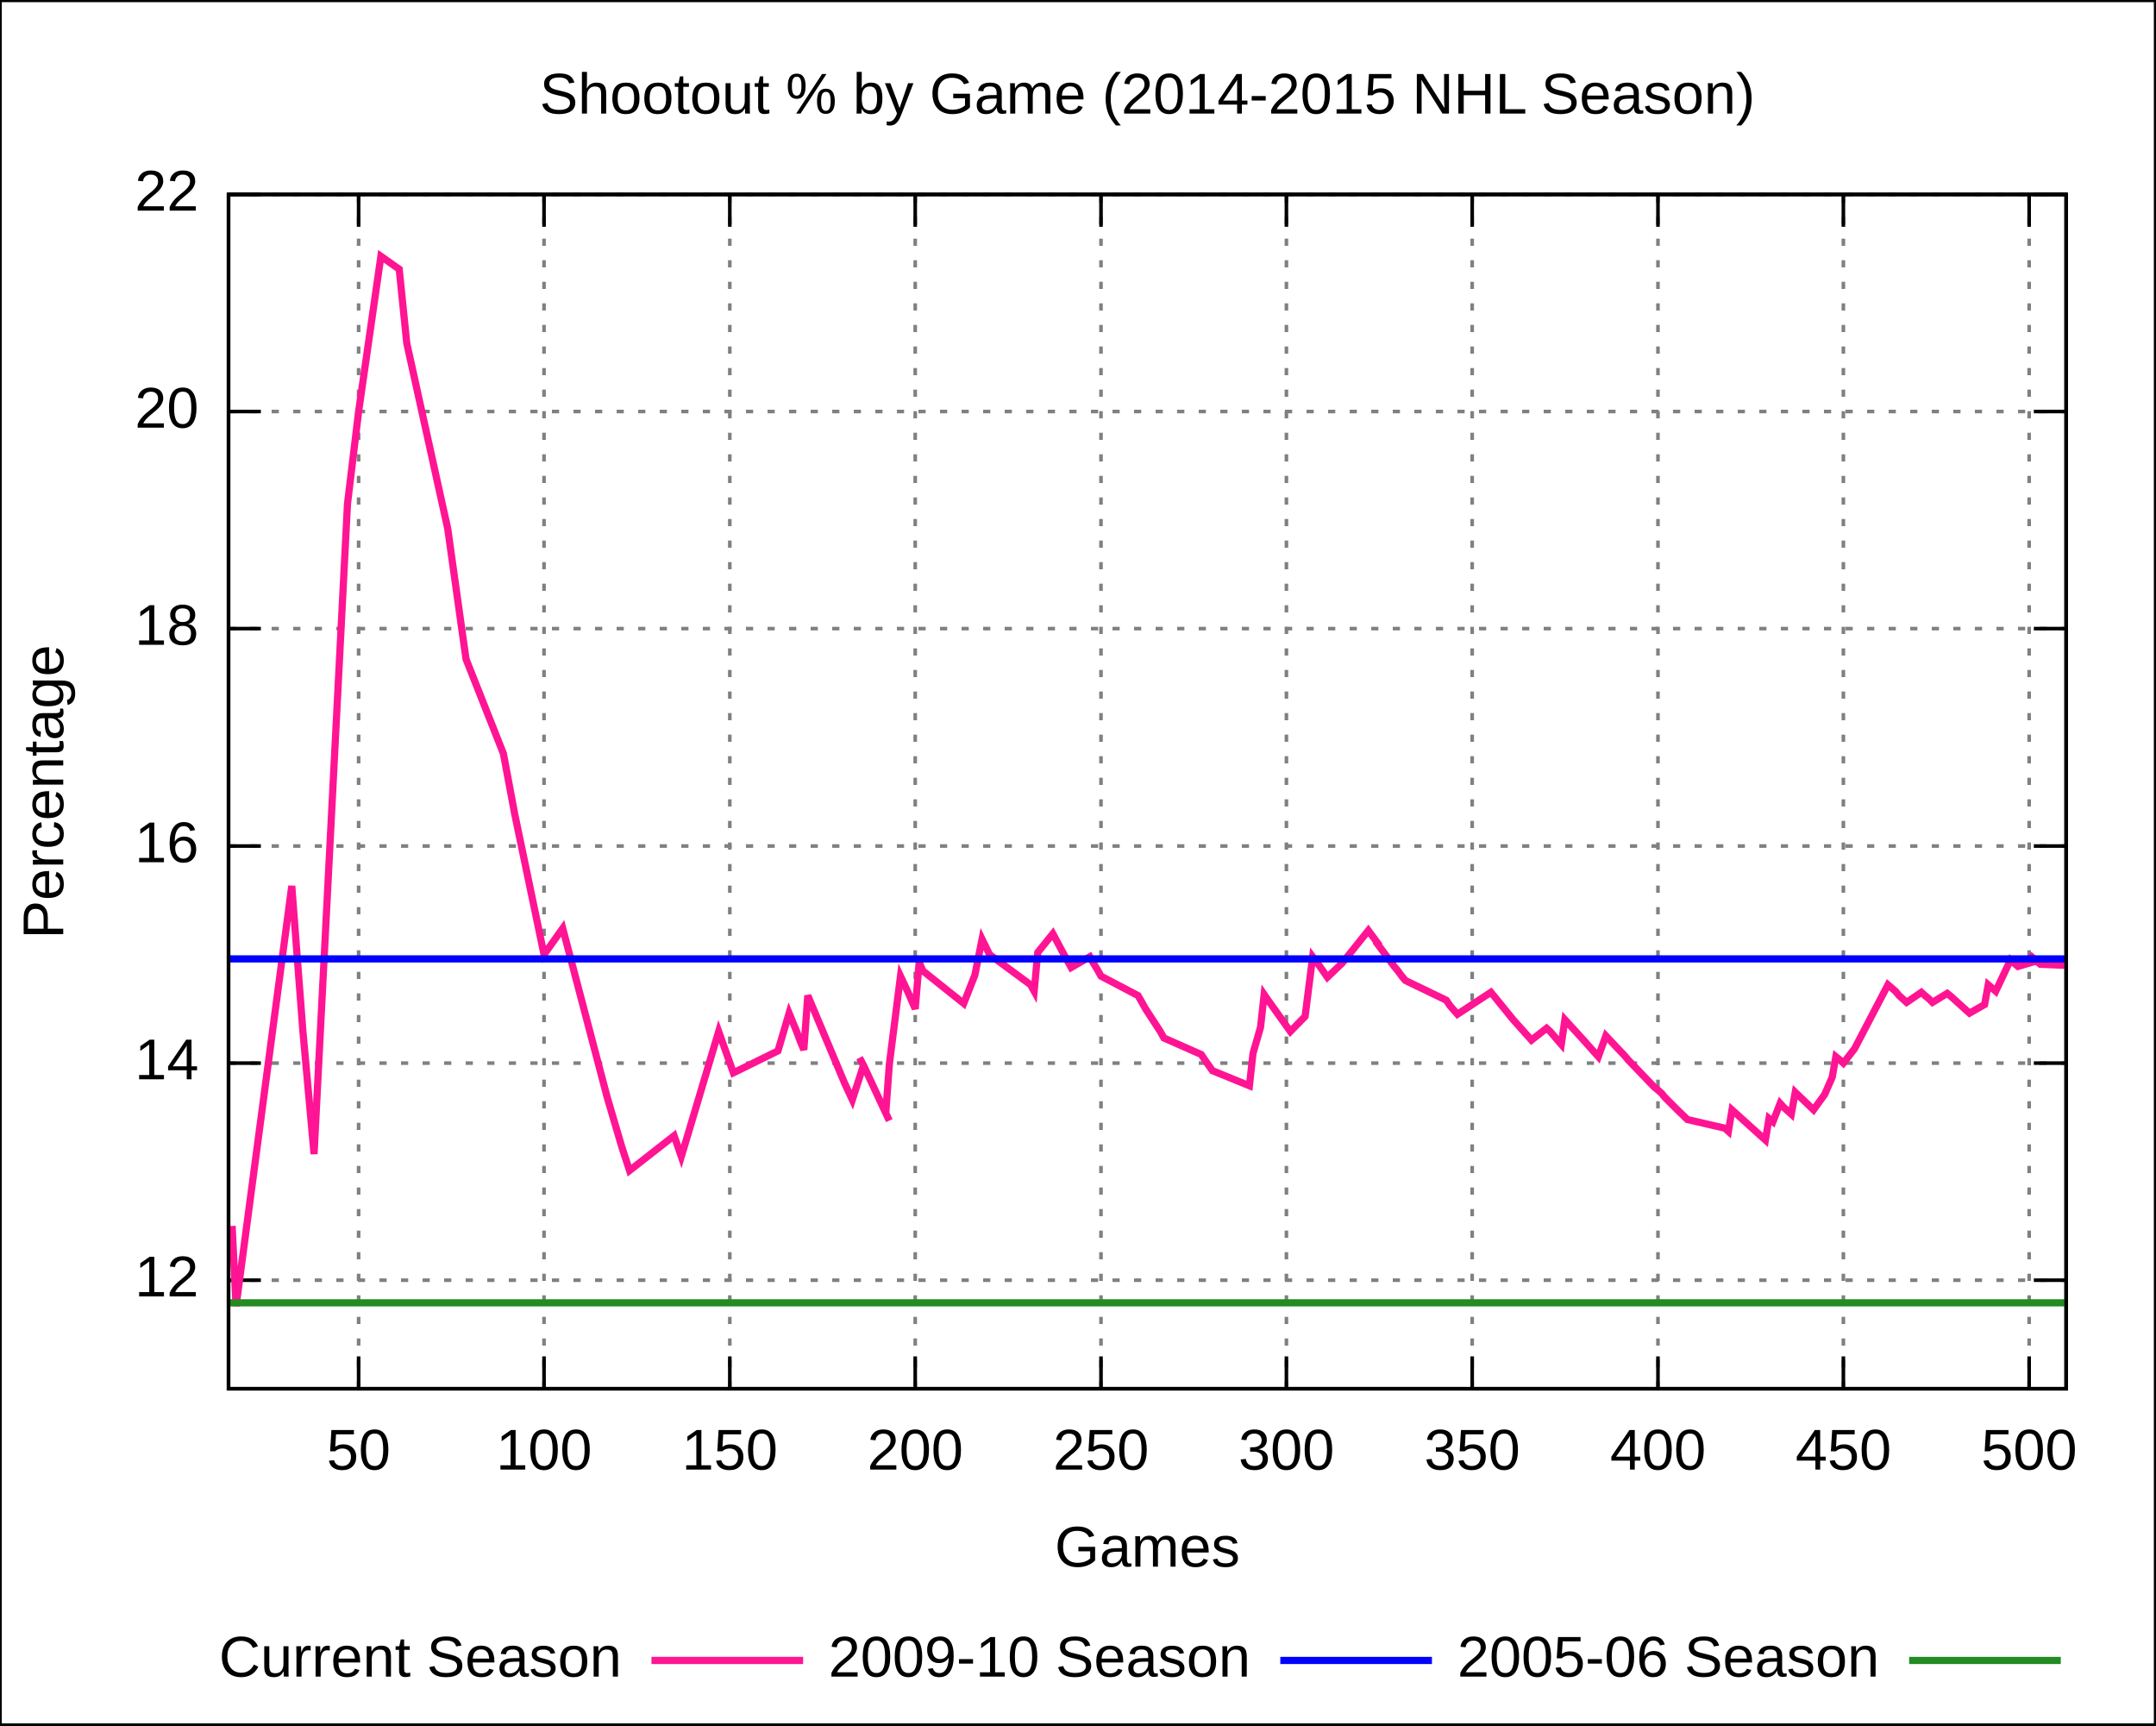
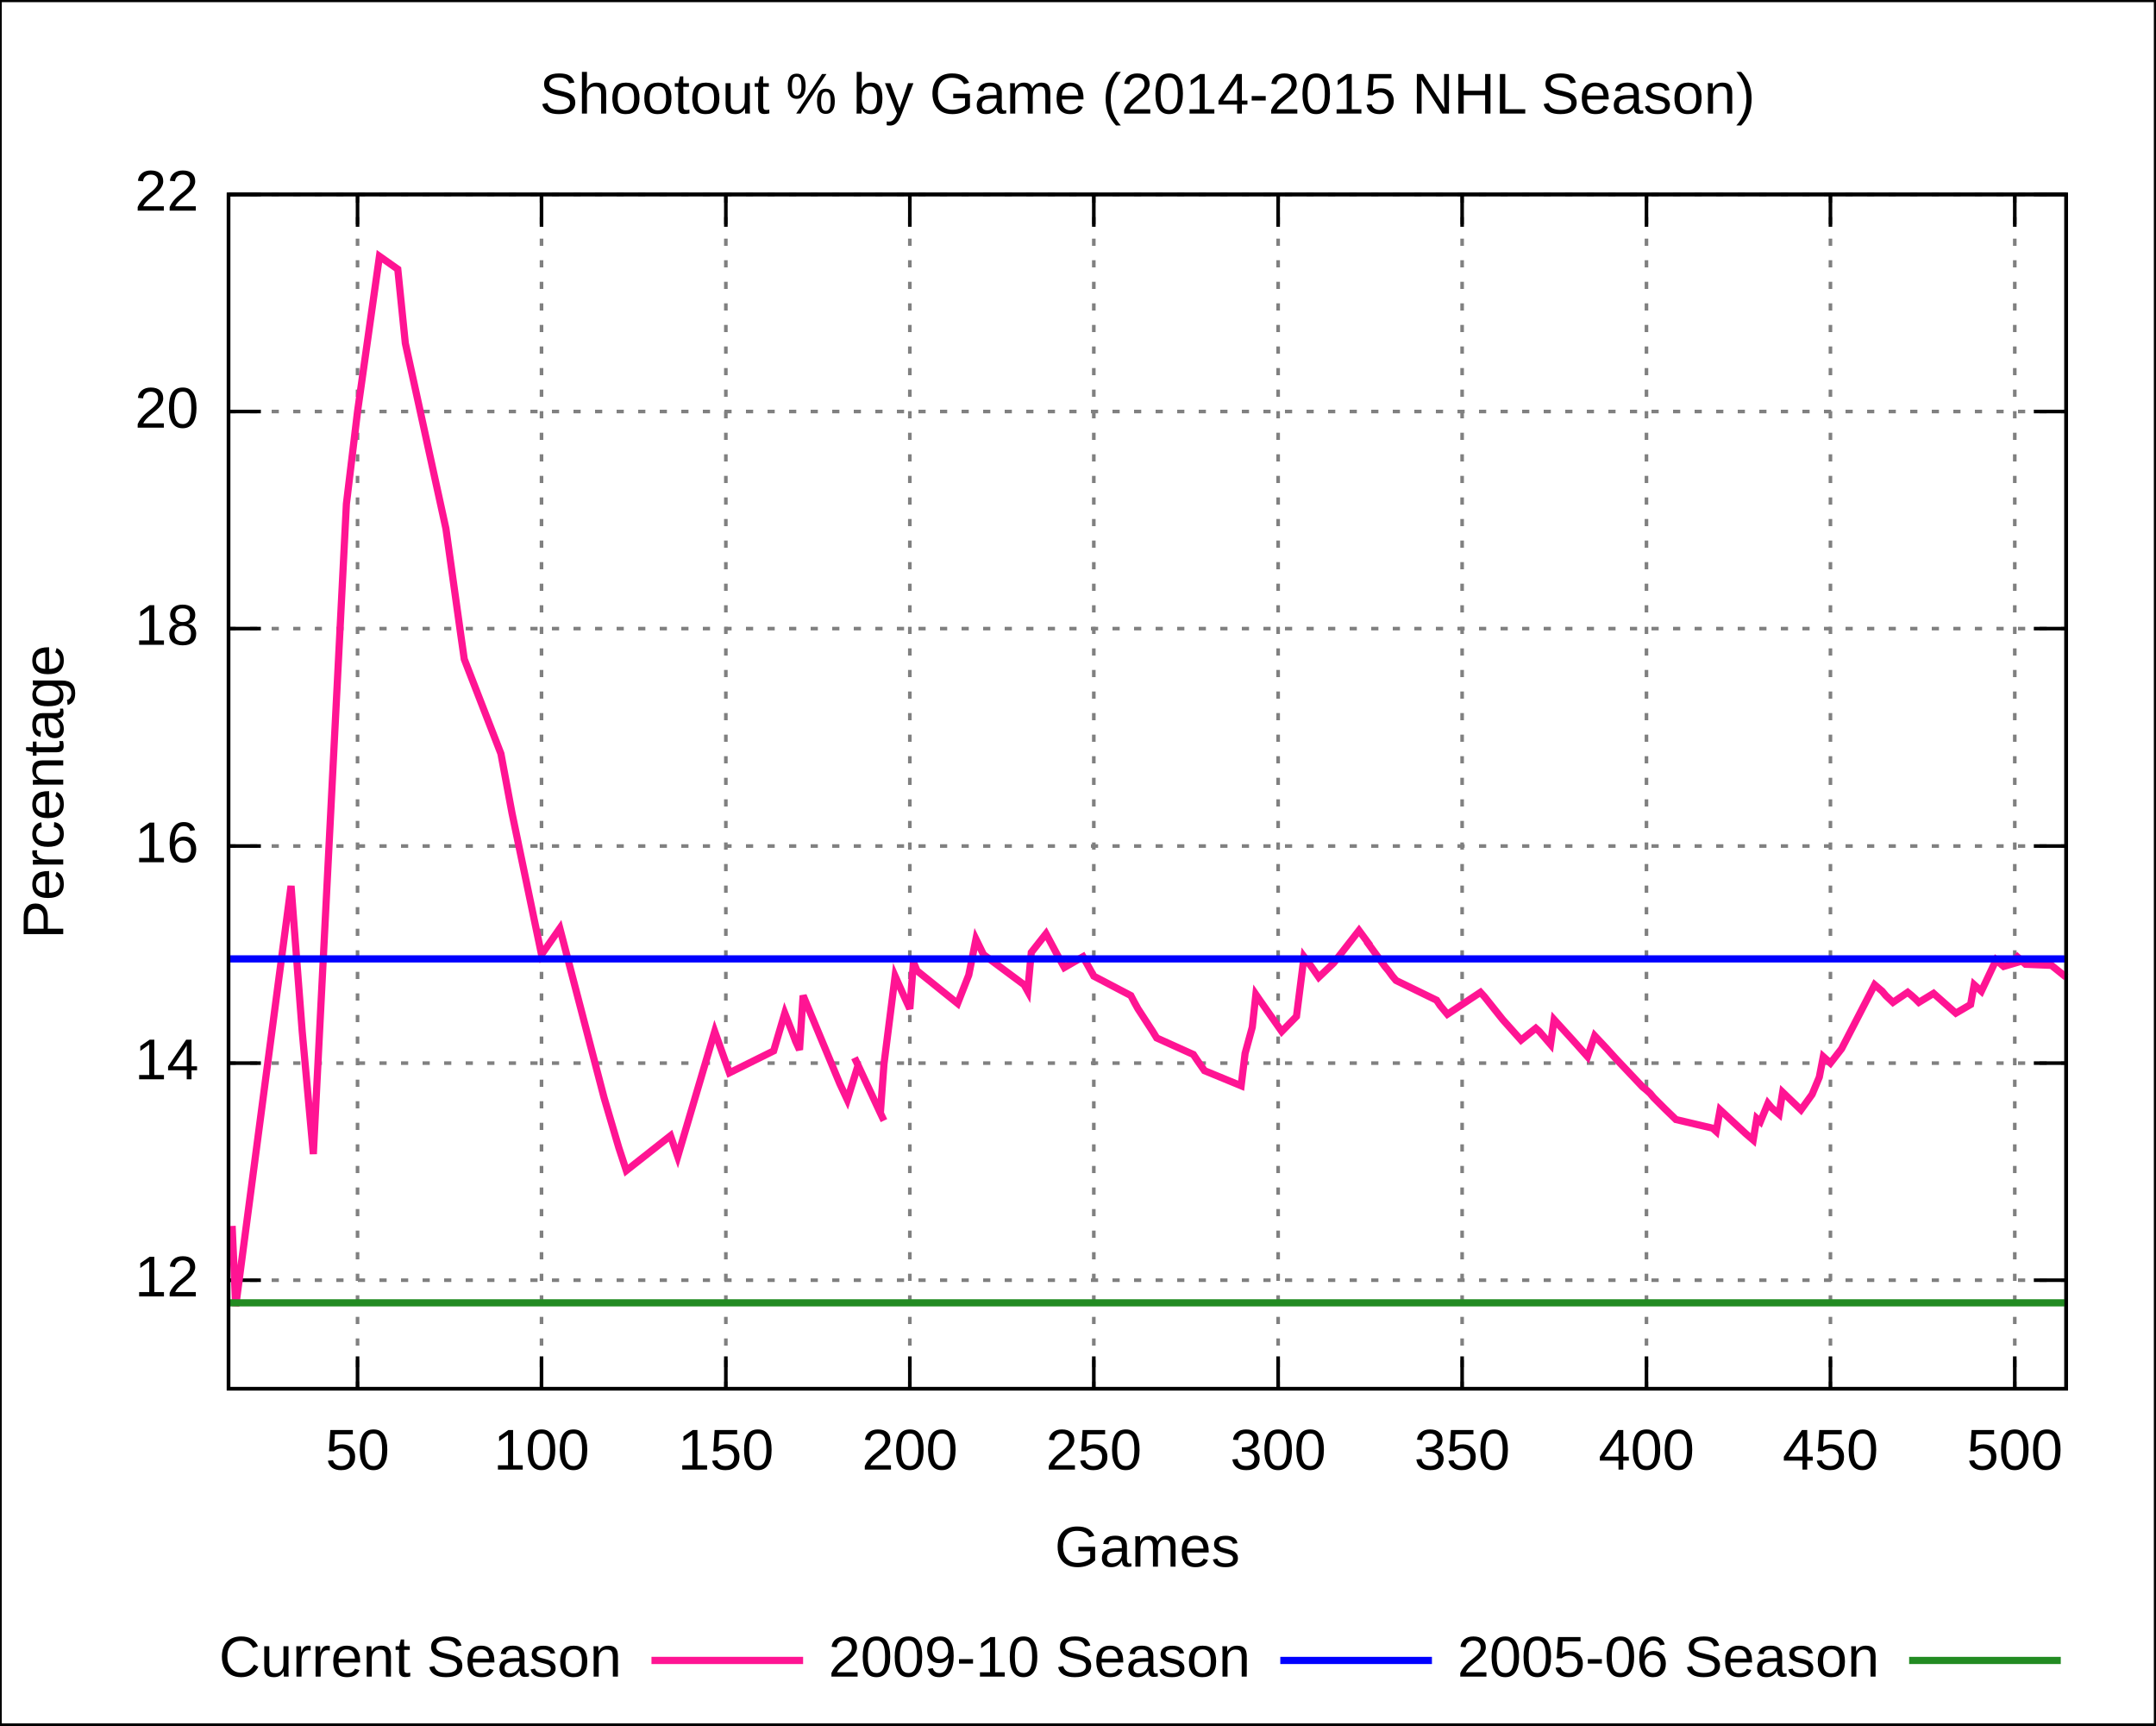
<svg xmlns="http://www.w3.org/2000/svg" xmlns:xlink="http://www.w3.org/1999/xlink" width="600" height="480" viewBox="0 0 600 480">
  <g id="gnuplot_canvas">
    <rect x="0" y="0" width="600" height="480" fill="none" />
    <defs>
      <circle id="gpDot" r="0.5" stroke-width="0.5" />
      <path id="gpPt0" stroke-width="0.222" stroke="currentColor" d="M-1,0 h2 M0,-1 v2" />
      <path id="gpPt1" stroke-width="0.222" stroke="currentColor" d="M-1,-1 L1,1 M1,-1 L-1,1" />
      <path id="gpPt2" stroke-width="0.222" stroke="currentColor" d="M-1,0 L1,0 M0,-1 L0,1 M-1,-1 L1,1 M-1,1 L1,-1" />
      <rect id="gpPt3" stroke-width="0.222" stroke="currentColor" x="-1" y="-1" width="2" height="2" />
      <rect id="gpPt4" stroke-width="0.222" stroke="currentColor" fill="currentColor" x="-1" y="-1" width="2" height="2" />
      <circle id="gpPt5" stroke-width="0.222" stroke="currentColor" cx="0" cy="0" r="1" />
      <use xlink:href="#gpPt5" id="gpPt6" fill="currentColor" stroke="none" />
      <path id="gpPt7" stroke-width="0.222" stroke="currentColor" d="M0,-1.33 L-1.33,0.67 L1.33,0.67 z" />
      <use xlink:href="#gpPt7" id="gpPt8" fill="currentColor" stroke="none" />
      <use xlink:href="#gpPt7" id="gpPt9" stroke="currentColor" transform="rotate(180)" />
      <use xlink:href="#gpPt9" id="gpPt10" fill="currentColor" stroke="none" />
      <use xlink:href="#gpPt3" id="gpPt11" stroke="currentColor" transform="rotate(45)" />
      <use xlink:href="#gpPt11" id="gpPt12" fill="currentColor" stroke="none" />
    </defs>
    <g style="fill:none; color:white; stroke:currentColor; stroke-width:1.00; stroke-linecap:butt; stroke-linejoin:miter">
</g>
    <g style="fill:none; color:black; stroke:currentColor; stroke-width:1.00; stroke-linecap:butt; stroke-linejoin:miter">
      <g style="stroke:none; shape-rendering:crispEdges">
        <polygon fill="rgb(255, 255, 255)" points="0.0,480.0 599.9,480.0 599.9,0.1 0.0,0.1 " />
      </g>
      <path stroke="black" d="M0.0,480.0 L0.0,0.1 L599.9,0.1 L599.9,480.0 L0.0,480.0  " />
    </g>
    <g style="fill:none; color:gray; stroke:currentColor; stroke-width:1.00; stroke-linecap:butt; stroke-linejoin:miter">
      <path stroke="gray" stroke-dasharray=" 2,4" class="gridline" d="M63.6,356.2 L575.0,356.2  " />
    </g>
    <g style="fill:none; color:black; stroke:currentColor; stroke-width:1.00; stroke-linecap:butt; stroke-linejoin:miter">
      <path stroke="black" d="M63.6,356.2 L72.6,356.2 M575.0,356.2 L566.0,356.2  " />
      <g transform="translate(55.3,360.7)" style="stroke:none; fill:black; font-family:Arial; font-size:12.00pt; text-anchor:end">
        <text> 12</text>
      </g>
    </g>
    <g style="fill:none; color:gray; stroke:currentColor; stroke-width:1.00; stroke-linecap:butt; stroke-linejoin:miter">
      <path stroke="gray" stroke-dasharray=" 2,4" class="gridline" d="M63.6,295.8 L575.0,295.8  " />
    </g>
    <g style="fill:none; color:black; stroke:currentColor; stroke-width:1.00; stroke-linecap:butt; stroke-linejoin:miter">
      <path stroke="black" d="M63.6,295.8 L72.6,295.8 M575.0,295.8 L566.0,295.8  " />
      <g transform="translate(55.3,300.3)" style="stroke:none; fill:black; font-family:Arial; font-size:12.00pt; text-anchor:end">
        <text> 14</text>
      </g>
    </g>
    <g style="fill:none; color:gray; stroke:currentColor; stroke-width:1.00; stroke-linecap:butt; stroke-linejoin:miter">
      <path stroke="gray" stroke-dasharray=" 2,4" class="gridline" d="M63.6,235.4 L575.0,235.4  " />
    </g>
    <g style="fill:none; color:black; stroke:currentColor; stroke-width:1.00; stroke-linecap:butt; stroke-linejoin:miter">
      <path stroke="black" d="M63.6,235.4 L72.6,235.4 M575.0,235.4 L566.0,235.4  " />
      <g transform="translate(55.3,239.9)" style="stroke:none; fill:black; font-family:Arial; font-size:12.00pt; text-anchor:end">
        <text> 16</text>
      </g>
    </g>
    <g style="fill:none; color:gray; stroke:currentColor; stroke-width:1.00; stroke-linecap:butt; stroke-linejoin:miter">
      <path stroke="gray" stroke-dasharray=" 2,4" class="gridline" d="M63.6,174.9 L575.0,174.9  " />
    </g>
    <g style="fill:none; color:black; stroke:currentColor; stroke-width:1.00; stroke-linecap:butt; stroke-linejoin:miter">
      <path stroke="black" d="M63.6,174.9 L72.6,174.9 M575.0,174.9 L566.0,174.9  " />
      <g transform="translate(55.3,179.4)" style="stroke:none; fill:black; font-family:Arial; font-size:12.00pt; text-anchor:end">
        <text> 18</text>
      </g>
    </g>
    <g style="fill:none; color:gray; stroke:currentColor; stroke-width:1.00; stroke-linecap:butt; stroke-linejoin:miter">
      <path stroke="gray" stroke-dasharray=" 2,4" class="gridline" d="M63.6,114.5 L575.0,114.5  " />
    </g>
    <g style="fill:none; color:black; stroke:currentColor; stroke-width:1.00; stroke-linecap:butt; stroke-linejoin:miter">
      <path stroke="black" d="M63.6,114.5 L72.6,114.5 M575.0,114.5 L566.0,114.5  " />
      <g transform="translate(55.3,119.0)" style="stroke:none; fill:black; font-family:Arial; font-size:12.00pt; text-anchor:end">
        <text> 20</text>
      </g>
    </g>
    <g style="fill:none; color:gray; stroke:currentColor; stroke-width:1.00; stroke-linecap:butt; stroke-linejoin:miter">
      <path stroke="gray" stroke-dasharray=" 2,4" class="gridline" d="M63.6,54.1 L575.0,54.1  " />
    </g>
    <g style="fill:none; color:black; stroke:currentColor; stroke-width:1.00; stroke-linecap:butt; stroke-linejoin:miter">
      <path stroke="black" d="M63.6,54.1 L72.6,54.1 M575.0,54.1 L566.0,54.1  " />
      <g transform="translate(55.3,58.6)" style="stroke:none; fill:black; font-family:Arial; font-size:12.00pt; text-anchor:end">
        <text> 22</text>
      </g>
    </g>
    <g style="fill:none; color:gray; stroke:currentColor; stroke-width:1.00; stroke-linecap:butt; stroke-linejoin:miter">
-       <path stroke="gray" stroke-dasharray=" 2,4" class="gridline" d="M99.8,386.4 L99.8,54.1  " />
-     </g>
-     <g style="fill:none; color:black; stroke:currentColor; stroke-width:1.00; stroke-linecap:butt; stroke-linejoin:miter">
-       <path stroke="black" d="M99.8,386.4 L99.8,377.4 M99.8,54.1 L99.8,63.1  " />
-       <g transform="translate(99.8,408.9)" style="stroke:none; fill:black; font-family:Arial; font-size:12.00pt; text-anchor:middle">
+       <path stroke="gray" stroke-dasharray=" 2,4" class="gridline" d="M99.5,386.4 L99.5,54.1  " />
+     </g>
+     <g style="fill:none; color:black; stroke:currentColor; stroke-width:1.00; stroke-linecap:butt; stroke-linejoin:miter">
+       <path stroke="black" d="M99.5,386.4 L99.5,377.4 M99.5,54.1 L99.5,63.1  " />
+       <g transform="translate(99.5,408.9)" style="stroke:none; fill:black; font-family:Arial; font-size:12.00pt; text-anchor:middle">
        <text> 50</text>
      </g>
    </g>
    <g style="fill:none; color:gray; stroke:currentColor; stroke-width:1.00; stroke-linecap:butt; stroke-linejoin:miter">
-       <path stroke="gray" stroke-dasharray=" 2,4" class="gridline" d="M151.4,386.4 L151.4,54.1  " />
-     </g>
-     <g style="fill:none; color:black; stroke:currentColor; stroke-width:1.00; stroke-linecap:butt; stroke-linejoin:miter">
-       <path stroke="black" d="M151.4,386.4 L151.4,377.4 M151.4,54.1 L151.4,63.1  " />
-       <g transform="translate(151.4,408.9)" style="stroke:none; fill:black; font-family:Arial; font-size:12.00pt; text-anchor:middle">
+       <path stroke="gray" stroke-dasharray=" 2,4" class="gridline" d="M150.7,386.4 L150.7,54.1  " />
+     </g>
+     <g style="fill:none; color:black; stroke:currentColor; stroke-width:1.00; stroke-linecap:butt; stroke-linejoin:miter">
+       <path stroke="black" d="M150.7,386.4 L150.7,377.4 M150.7,54.1 L150.7,63.1  " />
+       <g transform="translate(150.7,408.9)" style="stroke:none; fill:black; font-family:Arial; font-size:12.00pt; text-anchor:middle">
        <text> 100</text>
      </g>
    </g>
    <g style="fill:none; color:gray; stroke:currentColor; stroke-width:1.00; stroke-linecap:butt; stroke-linejoin:miter">
-       <path stroke="gray" stroke-dasharray=" 2,4" class="gridline" d="M203.1,386.4 L203.1,54.1  " />
-     </g>
-     <g style="fill:none; color:black; stroke:currentColor; stroke-width:1.00; stroke-linecap:butt; stroke-linejoin:miter">
-       <path stroke="black" d="M203.1,386.4 L203.1,377.4 M203.1,54.1 L203.1,63.1  " />
-       <g transform="translate(203.1,408.9)" style="stroke:none; fill:black; font-family:Arial; font-size:12.00pt; text-anchor:middle">
+       <path stroke="gray" stroke-dasharray=" 2,4" class="gridline" d="M202.0,386.4 L202.0,54.1  " />
+     </g>
+     <g style="fill:none; color:black; stroke:currentColor; stroke-width:1.00; stroke-linecap:butt; stroke-linejoin:miter">
+       <path stroke="black" d="M202.0,386.4 L202.0,377.4 M202.0,54.1 L202.0,63.1  " />
+       <g transform="translate(202.0,408.9)" style="stroke:none; fill:black; font-family:Arial; font-size:12.00pt; text-anchor:middle">
        <text> 150</text>
      </g>
    </g>
    <g style="fill:none; color:gray; stroke:currentColor; stroke-width:1.00; stroke-linecap:butt; stroke-linejoin:miter">
-       <path stroke="gray" stroke-dasharray=" 2,4" class="gridline" d="M254.7,386.4 L254.7,54.1  " />
-     </g>
-     <g style="fill:none; color:black; stroke:currentColor; stroke-width:1.00; stroke-linecap:butt; stroke-linejoin:miter">
-       <path stroke="black" d="M254.7,386.4 L254.7,377.4 M254.7,54.1 L254.7,63.1  " />
-       <g transform="translate(254.7,408.9)" style="stroke:none; fill:black; font-family:Arial; font-size:12.00pt; text-anchor:middle">
+       <path stroke="gray" stroke-dasharray=" 2,4" class="gridline" d="M253.2,386.4 L253.2,54.1  " />
+     </g>
+     <g style="fill:none; color:black; stroke:currentColor; stroke-width:1.00; stroke-linecap:butt; stroke-linejoin:miter">
+       <path stroke="black" d="M253.2,386.4 L253.2,377.4 M253.2,54.1 L253.2,63.1  " />
+       <g transform="translate(253.2,408.9)" style="stroke:none; fill:black; font-family:Arial; font-size:12.00pt; text-anchor:middle">
        <text> 200</text>
      </g>
    </g>
    <g style="fill:none; color:gray; stroke:currentColor; stroke-width:1.00; stroke-linecap:butt; stroke-linejoin:miter">
-       <path stroke="gray" stroke-dasharray=" 2,4" class="gridline" d="M306.4,386.4 L306.4,54.1  " />
-     </g>
-     <g style="fill:none; color:black; stroke:currentColor; stroke-width:1.00; stroke-linecap:butt; stroke-linejoin:miter">
-       <path stroke="black" d="M306.4,386.4 L306.4,377.4 M306.4,54.1 L306.4,63.1  " />
-       <g transform="translate(306.4,408.9)" style="stroke:none; fill:black; font-family:Arial; font-size:12.00pt; text-anchor:middle">
+       <path stroke="gray" stroke-dasharray=" 2,4" class="gridline" d="M304.4,386.4 L304.4,54.1  " />
+     </g>
+     <g style="fill:none; color:black; stroke:currentColor; stroke-width:1.00; stroke-linecap:butt; stroke-linejoin:miter">
+       <path stroke="black" d="M304.4,386.4 L304.4,377.4 M304.4,54.1 L304.4,63.1  " />
+       <g transform="translate(304.4,408.9)" style="stroke:none; fill:black; font-family:Arial; font-size:12.00pt; text-anchor:middle">
        <text> 250</text>
      </g>
    </g>
    <g style="fill:none; color:gray; stroke:currentColor; stroke-width:1.00; stroke-linecap:butt; stroke-linejoin:miter">
-       <path stroke="gray" stroke-dasharray=" 2,4" class="gridline" d="M358.0,386.4 L358.0,54.1  " />
-     </g>
-     <g style="fill:none; color:black; stroke:currentColor; stroke-width:1.00; stroke-linecap:butt; stroke-linejoin:miter">
-       <path stroke="black" d="M358.0,386.4 L358.0,377.4 M358.0,54.1 L358.0,63.1  " />
-       <g transform="translate(358.0,408.9)" style="stroke:none; fill:black; font-family:Arial; font-size:12.00pt; text-anchor:middle">
+       <path stroke="gray" stroke-dasharray=" 2,4" class="gridline" d="M355.7,386.4 L355.7,54.1  " />
+     </g>
+     <g style="fill:none; color:black; stroke:currentColor; stroke-width:1.00; stroke-linecap:butt; stroke-linejoin:miter">
+       <path stroke="black" d="M355.7,386.4 L355.7,377.4 M355.7,54.1 L355.7,63.1  " />
+       <g transform="translate(355.7,408.9)" style="stroke:none; fill:black; font-family:Arial; font-size:12.00pt; text-anchor:middle">
        <text> 300</text>
      </g>
    </g>
    <g style="fill:none; color:gray; stroke:currentColor; stroke-width:1.00; stroke-linecap:butt; stroke-linejoin:miter">
-       <path stroke="gray" stroke-dasharray=" 2,4" class="gridline" d="M409.7,386.4 L409.7,54.1  " />
-     </g>
-     <g style="fill:none; color:black; stroke:currentColor; stroke-width:1.00; stroke-linecap:butt; stroke-linejoin:miter">
-       <path stroke="black" d="M409.7,386.4 L409.7,377.4 M409.7,54.1 L409.7,63.1  " />
-       <g transform="translate(409.7,408.9)" style="stroke:none; fill:black; font-family:Arial; font-size:12.00pt; text-anchor:middle">
+       <path stroke="gray" stroke-dasharray=" 2,4" class="gridline" d="M406.9,386.4 L406.9,54.1  " />
+     </g>
+     <g style="fill:none; color:black; stroke:currentColor; stroke-width:1.00; stroke-linecap:butt; stroke-linejoin:miter">
+       <path stroke="black" d="M406.9,386.4 L406.9,377.4 M406.9,54.1 L406.9,63.1  " />
+       <g transform="translate(406.9,408.9)" style="stroke:none; fill:black; font-family:Arial; font-size:12.00pt; text-anchor:middle">
        <text> 350</text>
      </g>
    </g>
    <g style="fill:none; color:gray; stroke:currentColor; stroke-width:1.00; stroke-linecap:butt; stroke-linejoin:miter">
-       <path stroke="gray" stroke-dasharray=" 2,4" class="gridline" d="M461.4,386.4 L461.4,54.1  " />
-     </g>
-     <g style="fill:none; color:black; stroke:currentColor; stroke-width:1.00; stroke-linecap:butt; stroke-linejoin:miter">
-       <path stroke="black" d="M461.4,386.4 L461.4,377.4 M461.4,54.1 L461.4,63.1  " />
-       <g transform="translate(461.4,408.9)" style="stroke:none; fill:black; font-family:Arial; font-size:12.00pt; text-anchor:middle">
+       <path stroke="gray" stroke-dasharray=" 2,4" class="gridline" d="M458.2,386.4 L458.2,54.1  " />
+     </g>
+     <g style="fill:none; color:black; stroke:currentColor; stroke-width:1.00; stroke-linecap:butt; stroke-linejoin:miter">
+       <path stroke="black" d="M458.2,386.4 L458.2,377.4 M458.2,54.1 L458.2,63.1  " />
+       <g transform="translate(458.2,408.9)" style="stroke:none; fill:black; font-family:Arial; font-size:12.00pt; text-anchor:middle">
        <text> 400</text>
      </g>
    </g>
    <g style="fill:none; color:gray; stroke:currentColor; stroke-width:1.00; stroke-linecap:butt; stroke-linejoin:miter">
-       <path stroke="gray" stroke-dasharray=" 2,4" class="gridline" d="M513.0,386.4 L513.0,54.1  " />
-     </g>
-     <g style="fill:none; color:black; stroke:currentColor; stroke-width:1.00; stroke-linecap:butt; stroke-linejoin:miter">
-       <path stroke="black" d="M513.0,386.4 L513.0,377.4 M513.0,54.1 L513.0,63.1  " />
-       <g transform="translate(513.0,408.9)" style="stroke:none; fill:black; font-family:Arial; font-size:12.00pt; text-anchor:middle">
+       <path stroke="gray" stroke-dasharray=" 2,4" class="gridline" d="M509.4,386.4 L509.4,54.1  " />
+     </g>
+     <g style="fill:none; color:black; stroke:currentColor; stroke-width:1.00; stroke-linecap:butt; stroke-linejoin:miter">
+       <path stroke="black" d="M509.4,386.4 L509.4,377.4 M509.4,54.1 L509.4,63.1  " />
+       <g transform="translate(509.4,408.9)" style="stroke:none; fill:black; font-family:Arial; font-size:12.00pt; text-anchor:middle">
        <text> 450</text>
      </g>
    </g>
    <g style="fill:none; color:gray; stroke:currentColor; stroke-width:1.00; stroke-linecap:butt; stroke-linejoin:miter">
-       <path stroke="gray" stroke-dasharray=" 2,4" class="gridline" d="M564.7,386.4 L564.7,54.1  " />
-     </g>
-     <g style="fill:none; color:black; stroke:currentColor; stroke-width:1.00; stroke-linecap:butt; stroke-linejoin:miter">
-       <path stroke="black" d="M564.7,386.4 L564.7,377.4 M564.7,54.1 L564.7,63.1  " />
-       <g transform="translate(564.7,408.9)" style="stroke:none; fill:black; font-family:Arial; font-size:12.00pt; text-anchor:middle">
+       <path stroke="gray" stroke-dasharray=" 2,4" class="gridline" d="M560.7,386.4 L560.7,54.1  " />
+     </g>
+     <g style="fill:none; color:black; stroke:currentColor; stroke-width:1.00; stroke-linecap:butt; stroke-linejoin:miter">
+       <path stroke="black" d="M560.7,386.4 L560.7,377.4 M560.7,54.1 L560.7,63.1  " />
+       <g transform="translate(560.7,408.9)" style="stroke:none; fill:black; font-family:Arial; font-size:12.00pt; text-anchor:middle">
        <text> 500</text>
      </g>
      <path stroke="black" d="M63.6,54.1 L63.6,386.4 L575.0,386.4 L575.0,54.1 L63.6,54.1 Z  " />
      <g transform="translate(17.6,220.3) rotate(270)" style="stroke:none; fill:black; font-family:Arial; font-size:12.00pt; text-anchor:middle">
        <text>Percentage</text>
      </g>
      <g transform="translate(319.3,435.9)" style="stroke:none; fill:black; font-family:Arial; font-size:12.00pt; text-anchor:middle">
        <text>Games</text>
      </g>
      <g transform="translate(319.3,31.6)" style="stroke:none; fill:black; font-family:Arial; font-size:12.00pt; text-anchor:middle">
        <text>Shootout % by Game (2014-2015 NHL Season)</text>
      </g>
    </g>
    <g id="gnuplot_plot_1">
      <g style="fill:none; color:white; stroke:black; stroke-width:2.00; stroke-linecap:butt; stroke-linejoin:miter">
</g>
      <g style="fill:none; color:red; stroke:currentColor; stroke-width:2.00; stroke-linecap:butt; stroke-linejoin:miter">
        <g transform="translate(173.0,466.5)" style="stroke:none; fill:black; font-family:Arial; font-size:12.00pt; text-anchor:end">
          <text>Current Season</text>
        </g>
-         <path stroke="rgb(255,  20, 147)" d="M181.3,462.0 L223.5,462.0 M64.6,341.1 L65.7,363.4 L81.2,246.5 L84.3,287.0 L87.4,321.1 L96.7,140.2    L99.8,114.5 L106.0,71.3 L111.1,74.9 L113.2,95.5 L124.6,147.1 L128.7,176.4 L129.7,183.4 L140.1,209.7    L143.2,226.3 L151.4,265.6 L156.6,258.3 L169.0,305.4 L173.1,319.3 L175.2,325.7 L187.6,316.0 L189.6,321.8    L200.0,287.0 L204.1,298.5 L216.5,292.4 L219.6,281.9 L221.7,287.0 L222.7,289.7 L223.7,292.1 L224.8,277.0    L235.1,301.5 L237.2,306.0 L240.3,296.4 L239.2,294.3 L240.3,296.4 L246.5,309.7 L247.5,311.8 L246.5,309.7    L247.5,296.1 L250.6,271.6 L252.7,276.1 L254.7,280.7 L255.8,267.7 L256.8,270.1 L268.2,279.2 L271.3,271.3    L273.3,261.3 L275.4,265.6 L286.8,274.0 L287.8,275.8 L288.8,265.0 L293.0,259.8 L296.1,265.6 L298.1,269.2    L303.3,266.2 L304.3,268.0 L305.4,269.8 L306.4,271.6 L316.7,277.0 L317.8,278.9 L318.8,280.7 L322.9,287.0    L323.9,288.8 L334.3,293.4 L335.3,294.9 L337.4,297.9 L347.7,302.1 L348.7,293.1 L350.8,285.8 L351.8,276.7    L352.9,278.3 L359.1,287.0 L363.2,282.8 L365.3,266.2 L367.3,268.9 L369.4,271.9 L373.5,268.0 L380.8,258.9    L383.9,263.1 L382.8,261.9 L388.0,268.9 L389.0,270.1 L390.1,271.6 L391.1,272.8 L402.5,278.3 L403.5,279.8    L405.6,282.2 L414.9,276.1 L415.9,277.3 L421.1,283.7 L426.2,289.4 L430.4,286.1 L431.4,287.0 L434.5,290.6    L435.5,283.7 L440.7,289.4 L444.8,294.0 L446.9,288.2 L450.0,291.5 L452.1,293.7 L453.1,294.9 L460.3,302.4    L461.4,303.3 L462.4,304.2 L463.4,305.4 L466.5,308.5 L469.6,311.5 L480.0,313.9 L481.0,314.8 L482.0,308.8    L489.3,315.4 L491.3,317.2 L492.3,311.2 L493.4,312.1 L495.4,307.0 L496.5,308.2 L498.5,310.0 L499.6,303.9    L504.7,308.8 L507.8,304.5 L509.9,299.7 L510.9,294.0 L512.0,294.9 L513.0,295.8 L516.1,291.8 L525.4,274.0    L527.5,275.8 L528.5,277.0 L530.6,278.9 L534.7,276.1 L535.7,277.0 L536.8,277.9 L537.8,278.9 L541.9,276.4    L543.0,277.3 L548.1,281.9 L552.3,279.5 L553.3,274.0 L555.4,275.8 L559.5,267.1 L561.6,268.9 L566.7,267.4    L565.7,266.5 L564.7,265.6 L566.7,267.4 L567.8,268.3 L575.0,268.6  " />
+         <path stroke="rgb(255,  20, 147)" d="M181.3,462.0 L223.5,462.0 M64.6,341.1 L65.6,363.4 L81.0,246.5 L84.1,287.0 L87.2,321.1 L96.4,140.2    L99.5,114.5 L105.6,71.3 L110.7,74.9 L112.8,95.5 L124.1,147.1 L128.2,176.4 L129.2,183.4 L139.4,209.7    L142.5,226.3 L150.7,265.6 L155.8,258.3 L168.1,305.4 L172.2,319.3 L174.3,325.7 L186.6,316.0 L188.6,321.8    L198.9,287.0 L203.0,298.5 L215.3,292.4 L218.4,281.9 L220.4,287.0 L221.4,289.7 L222.5,292.1 L223.5,277.0    L233.7,301.5 L235.8,306.0 L238.8,296.4 L237.8,294.3 L238.8,296.4 L245.0,309.7 L246.0,311.8 L245.0,309.7    L246.0,296.1 L249.1,271.6 L251.1,276.1 L253.2,280.7 L254.2,267.7 L255.2,270.1 L266.5,279.2 L269.6,271.3    L271.6,261.3 L273.7,265.6 L285.0,274.0 L286.0,275.8 L287.0,265.0 L291.1,259.8 L294.2,265.6 L296.2,269.2    L301.4,266.2 L302.4,268.0 L303.4,269.8 L304.4,271.6 L314.7,277.0 L315.7,278.9 L316.7,280.7 L320.8,287.0    L321.9,288.8 L332.1,293.4 L333.1,294.9 L335.2,297.9 L345.4,302.1 L346.5,293.1 L348.5,285.8 L349.5,276.7    L350.6,278.3 L356.7,287.0 L360.8,282.8 L362.9,266.2 L364.9,268.9 L367.0,271.9 L371.1,268.0 L378.2,258.9    L381.3,263.1 L380.3,261.9 L385.4,268.9 L386.4,270.1 L387.5,271.6 L388.5,272.8 L399.8,278.3 L400.8,279.8    L402.8,282.2 L412.0,276.1 L413.1,277.3 L418.2,283.7 L423.3,289.4 L427.4,286.1 L428.4,287.0 L431.5,290.6    L432.5,283.7 L437.7,289.4 L441.8,294.0 L443.8,288.2 L446.9,291.5 L448.9,293.7 L450.0,294.9 L457.1,302.4    L458.2,303.3 L459.2,304.2 L460.2,305.4 L463.3,308.5 L466.4,311.5 L476.6,313.9 L477.6,314.8 L478.7,308.8    L485.8,315.4 L487.9,317.2 L488.9,311.2 L489.9,312.1 L492.0,307.0 L493.0,308.2 L495.1,310.0 L496.1,303.9    L501.2,308.8 L504.3,304.5 L506.3,299.7 L507.4,294.0 L508.4,294.9 L509.4,295.8 L512.5,291.8 L521.7,274.0    L523.8,275.8 L524.8,277.0 L526.8,278.9 L530.9,276.1 L532.0,277.0 L533.0,277.9 L534.0,278.9 L538.1,276.4    L539.1,277.3 L544.3,281.9 L548.4,279.5 L549.4,274.0 L551.4,275.8 L555.5,267.1 L557.6,268.9 L562.7,267.4    L561.7,266.5 L560.7,265.6 L562.7,267.4 L563.7,268.3 L570.9,268.6 L575.0,271.9  " />
      </g>
    </g>
    <g id="gnuplot_plot_2">
      <g style="fill:none; color:green; stroke:currentColor; stroke-width:2.00; stroke-linecap:butt; stroke-linejoin:miter">
        <g transform="translate(348.0,466.5)" style="stroke:none; fill:black; font-family:Arial; font-size:12.00pt; text-anchor:end">
          <text>2009-10 Season</text>
        </g>
        <path stroke="rgb(  0,   0, 255)" d="M356.3,462.0 L398.5,462.0 M63.6,266.8 L68.8,266.8 L73.9,266.8 L79.1,266.8 L84.3,266.8 L89.4,266.8    L94.6,266.8 L99.8,266.8 L104.9,266.8 L110.1,266.8 L115.3,266.8 L120.4,266.8 L125.6,266.8 L130.8,266.8    L135.9,266.8 L141.1,266.8 L146.3,266.8 L151.4,266.8 L156.6,266.8 L161.7,266.8 L166.9,266.8 L172.1,266.8    L177.2,266.8 L182.4,266.8 L187.6,266.8 L192.7,266.8 L197.9,266.8 L203.1,266.8 L208.2,266.8 L213.4,266.8    L218.6,266.8 L223.7,266.8 L228.9,266.8 L234.1,266.8 L239.2,266.8 L244.4,266.8 L249.6,266.8 L254.7,266.8    L259.9,266.8 L265.1,266.8 L270.2,266.8 L275.4,266.8 L280.6,266.8 L285.7,266.8 L290.9,266.8 L296.1,266.8    L301.2,266.8 L306.4,266.8 L311.6,266.8 L316.7,266.8 L321.9,266.8 L327.0,266.8 L332.2,266.8 L337.4,266.8    L342.5,266.8 L347.7,266.8 L352.9,266.8 L358.0,266.8 L363.2,266.8 L368.4,266.8 L373.5,266.8 L378.7,266.8    L383.9,266.8 L389.0,266.8 L394.2,266.8 L399.4,266.8 L404.5,266.8 L409.7,266.8 L414.9,266.8 L420.0,266.8    L425.2,266.8 L430.4,266.8 L435.5,266.8 L440.7,266.8 L445.9,266.8 L451.0,266.8 L456.2,266.8 L461.4,266.8    L466.5,266.8 L471.7,266.8 L476.9,266.8 L482.0,266.8 L487.2,266.8 L492.3,266.8 L497.5,266.8 L502.7,266.8    L507.8,266.8 L513.0,266.8 L518.2,266.8 L523.3,266.8 L528.5,266.8 L533.7,266.8 L538.8,266.8 L544.0,266.8    L549.2,266.8 L554.3,266.8 L559.5,266.8 L564.7,266.8 L569.8,266.8 L575.0,266.8  " />
      </g>
    </g>
    <g id="gnuplot_plot_3">
      <g style="fill:none; color:blue; stroke:currentColor; stroke-width:2.00; stroke-linecap:butt; stroke-linejoin:miter">
        <g transform="translate(523.0,466.5)" style="stroke:none; fill:black; font-family:Arial; font-size:12.00pt; text-anchor:end">
          <text>2005-06 Season</text>
        </g>
        <path stroke="rgb( 34, 139,  34)" d="M531.3,462.0 L573.5,462.0 M63.6,362.5 L68.8,362.5 L73.9,362.5 L79.1,362.5 L84.3,362.5 L89.4,362.5    L94.6,362.5 L99.8,362.5 L104.9,362.5 L110.1,362.5 L115.3,362.5 L120.4,362.5 L125.6,362.5 L130.8,362.5    L135.9,362.5 L141.1,362.5 L146.3,362.5 L151.4,362.5 L156.6,362.5 L161.7,362.5 L166.9,362.5 L172.1,362.5    L177.2,362.5 L182.4,362.5 L187.6,362.5 L192.7,362.5 L197.9,362.5 L203.1,362.5 L208.2,362.5 L213.4,362.5    L218.6,362.5 L223.7,362.5 L228.9,362.5 L234.1,362.5 L239.2,362.5 L244.4,362.5 L249.6,362.5 L254.7,362.5    L259.9,362.5 L265.1,362.5 L270.2,362.5 L275.4,362.5 L280.6,362.5 L285.7,362.5 L290.9,362.5 L296.1,362.5    L301.2,362.5 L306.4,362.5 L311.6,362.5 L316.7,362.5 L321.9,362.5 L327.0,362.5 L332.2,362.5 L337.4,362.5    L342.5,362.5 L347.7,362.5 L352.9,362.5 L358.0,362.5 L363.2,362.5 L368.4,362.5 L373.5,362.5 L378.7,362.5    L383.9,362.5 L389.0,362.5 L394.2,362.5 L399.4,362.5 L404.5,362.5 L409.7,362.5 L414.9,362.5 L420.0,362.5    L425.2,362.5 L430.4,362.5 L435.5,362.5 L440.7,362.5 L445.9,362.5 L451.0,362.5 L456.2,362.5 L461.4,362.5    L466.5,362.5 L471.7,362.5 L476.9,362.5 L482.0,362.5 L487.2,362.5 L492.3,362.5 L497.5,362.5 L502.7,362.5    L507.8,362.5 L513.0,362.5 L518.2,362.5 L523.3,362.5 L528.5,362.5 L533.7,362.5 L538.8,362.5 L544.0,362.5    L549.2,362.5 L554.3,362.5 L559.5,362.5 L564.7,362.5 L569.8,362.5 L575.0,362.5  " />
      </g>
    </g>
    <g style="fill:none; color:white; stroke:rgb( 34, 139,  34); stroke-width:1.00; stroke-linecap:butt; stroke-linejoin:miter">
</g>
    <g style="fill:none; color:black; stroke:currentColor; stroke-width:1.00; stroke-linecap:butt; stroke-linejoin:miter">
      <path stroke="black" d="M63.6,54.1 L63.6,386.4 L575.0,386.4 L575.0,54.1 L63.6,54.1 Z  " />
    </g>
  </g>
</svg>
